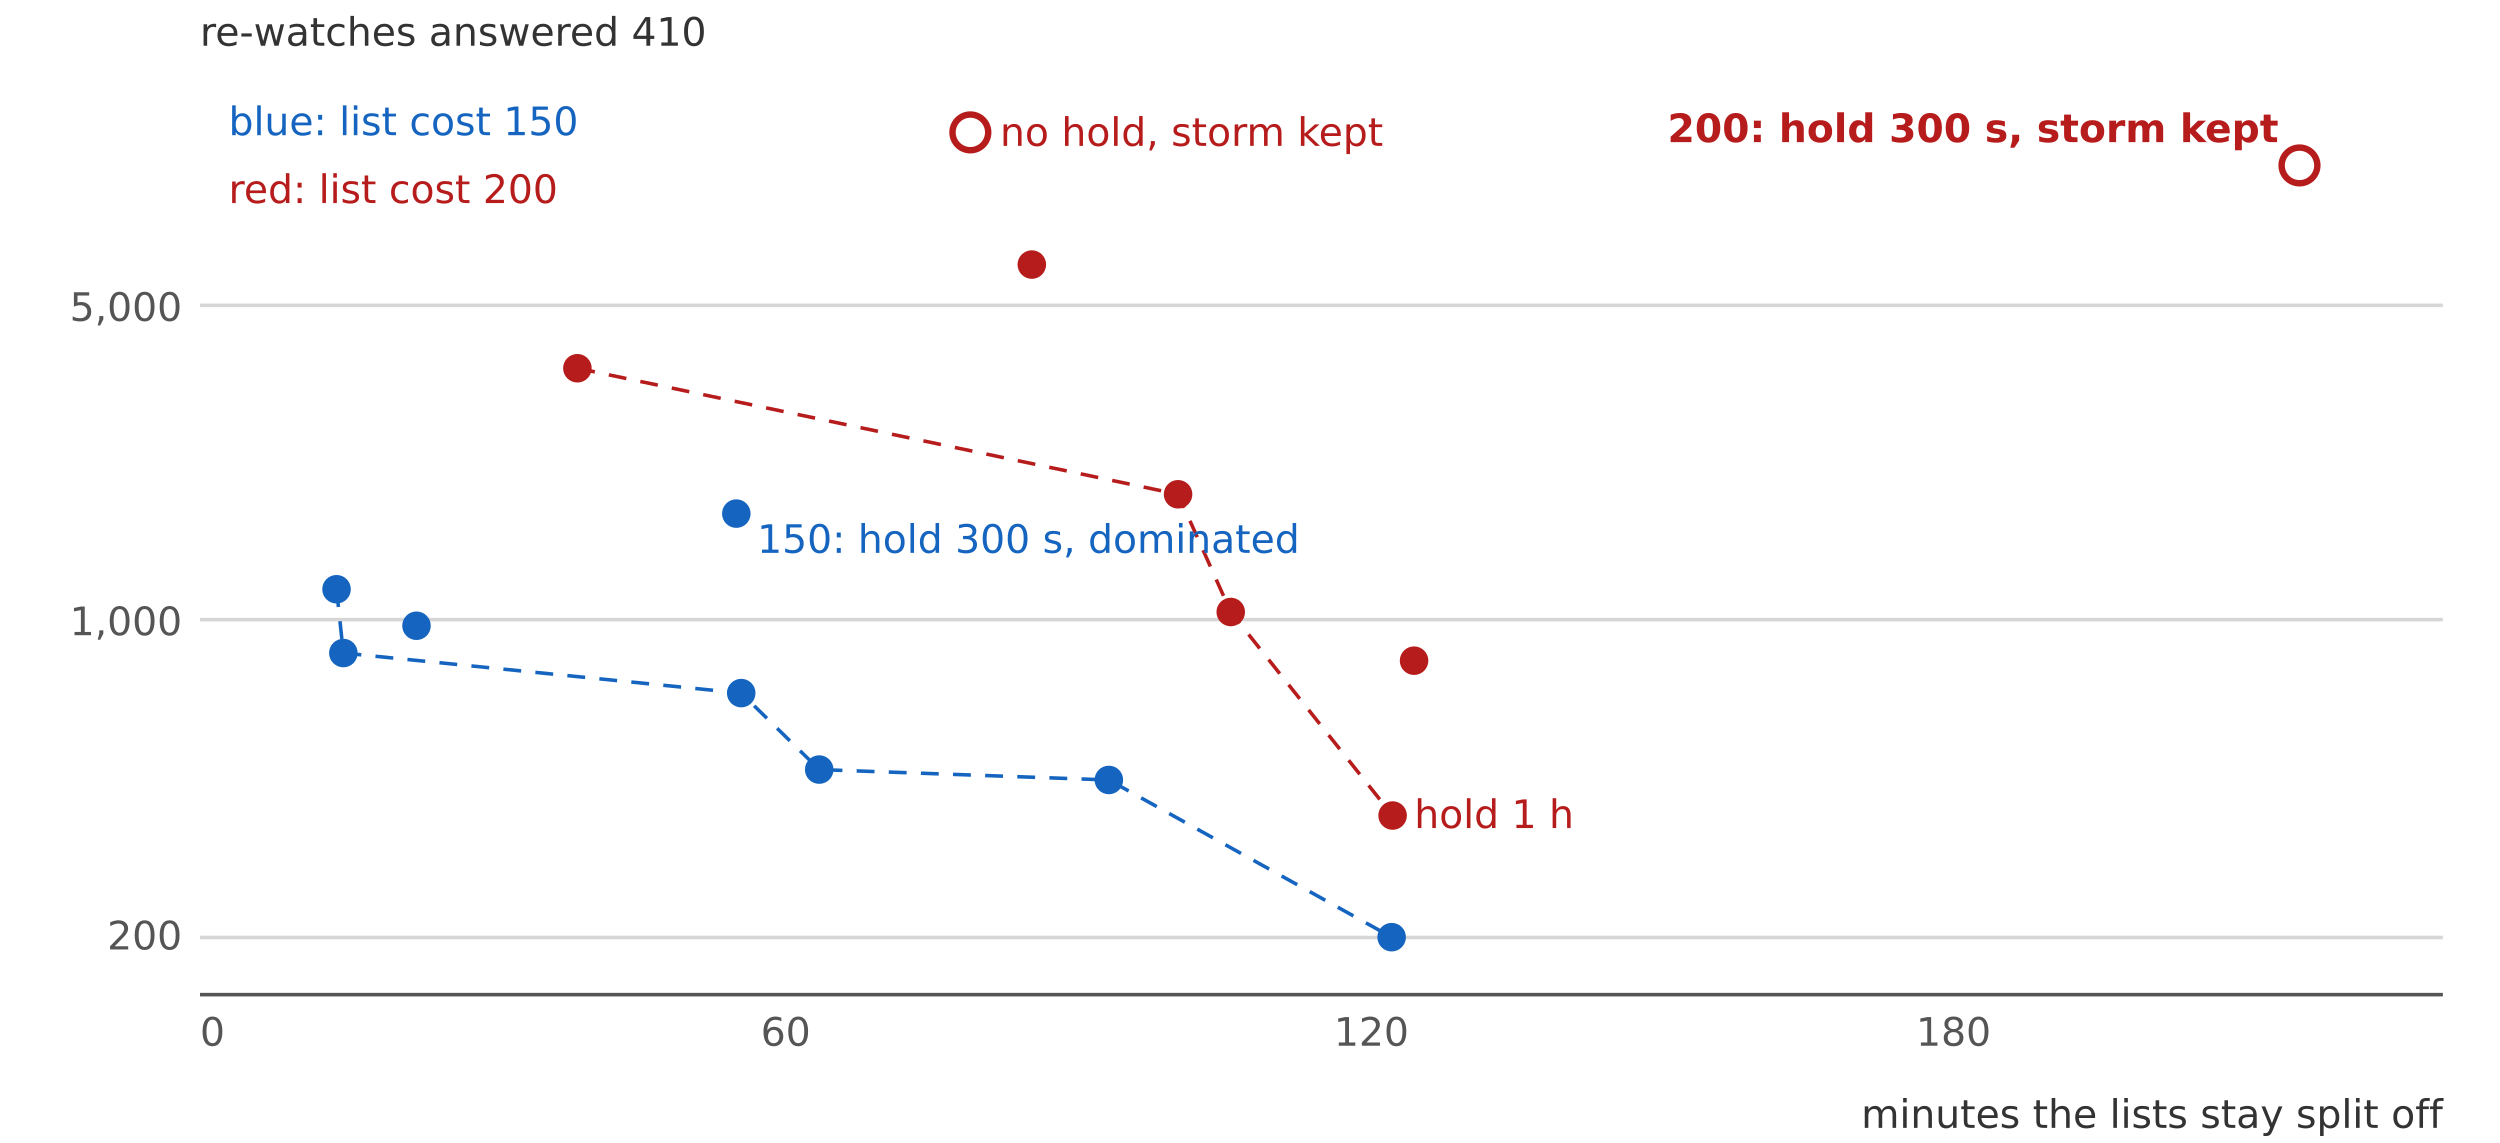
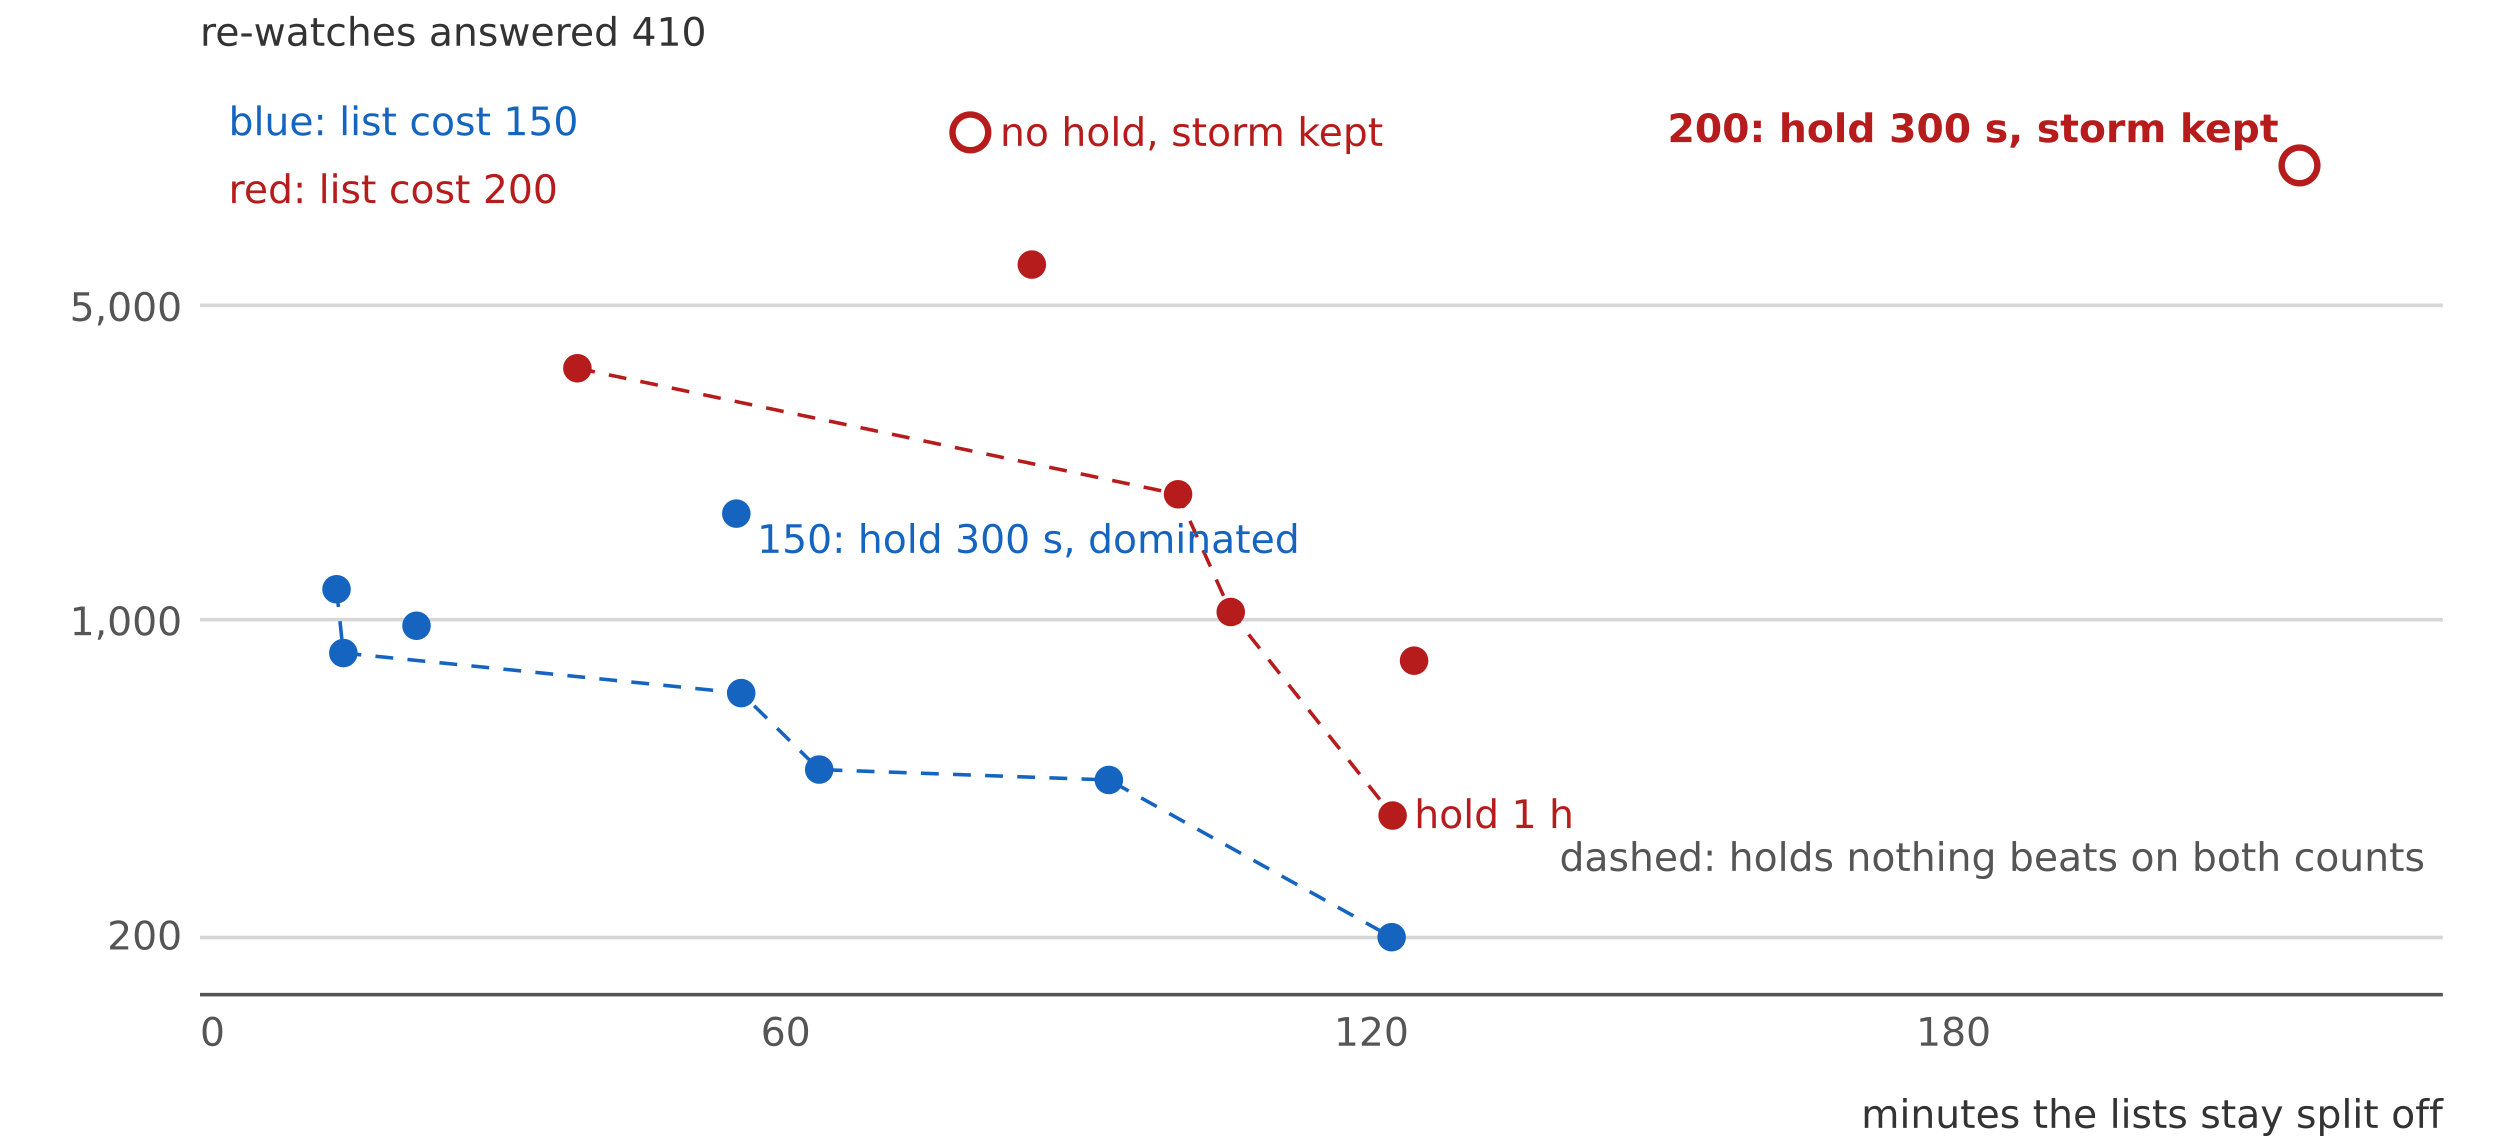
<svg xmlns="http://www.w3.org/2000/svg" viewBox="0 0 700 320" width="700" height="320" role="img" font-family="DejaVu Sans, Helvetica, Arial, sans-serif" font-size="11">
  <style>.f-ink{fill:#333}.s-ink{stroke:#333}.f-sub{fill:#555}.s-sub{stroke:#555}.f-grid{fill:#d6d6d6}.s-grid{stroke:#d6d6d6}.f-a{fill:#b71c1c}.s-a{stroke:#b71c1c}.f-b{fill:#1565c0}.s-b{stroke:#1565c0}.f-c{fill:#2e7d32}.s-c{stroke:#2e7d32}.f-d{fill:#e65100}.s-d{stroke:#e65100}.f-e{fill:#6a1b9a}.s-e{stroke:#6a1b9a}.f-g{fill:#777}.s-g{stroke:#777}.f-bg{fill:#fff}.s-bg{stroke:#fff}@media (prefers-color-scheme: dark){.f-ink{fill:#ddd}.s-ink{stroke:#ddd}.f-sub{fill:#aaa}.s-sub{stroke:#aaa}.f-grid{fill:#444}.s-grid{stroke:#444}.f-a{fill:#ef9a9a}.s-a{stroke:#ef9a9a}.f-b{fill:#8ab4f8}.s-b{stroke:#8ab4f8}.f-c{fill:#81c784}.s-c{stroke:#81c784}.f-d{fill:#ffcc80}.s-d{stroke:#ffcc80}.f-e{fill:#ce93d8}.s-e{stroke:#ce93d8}.f-g{fill:#bbb}.s-g{stroke:#bbb}.f-bg{fill:#1e1e1e}.s-bg{stroke:#1e1e1e}}</style>
  <rect x="0" y="0" width="700" height="320" class="f-bg" />
  <path d="M56.00 262.50 H684.00" class="s-grid" fill="none" />
  <text x="51.00" y="265.85" text-anchor="end" class="f-sub">200</text>
  <path d="M56.00 173.50 H684.00" class="s-grid" fill="none" />
  <text x="51.00" y="177.85" text-anchor="end" class="f-sub">1,000</text>
  <path d="M56.00 85.50 H684.00" class="s-grid" fill="none" />
  <text x="51.00" y="89.85" text-anchor="end" class="f-sub">5,000</text>
  <text x="56.00" y="292.80" text-anchor="start" class="f-sub">0</text>
  <text x="220.00" y="292.80" text-anchor="middle" class="f-sub">60</text>
  <text x="384.00" y="292.80" text-anchor="middle" class="f-sub">120</text>
  <text x="547.00" y="292.80" text-anchor="middle" class="f-sub">180</text>
  <path d="M56.00 278.50 H684.00" class="s-sub" fill="none" />
  <text x="56.00" y="12.80" text-anchor="start" class="f-ink">re-watches answered 410</text>
  <text x="684.00" y="315.80" text-anchor="end" class="f-ink">minutes the lists stay split off</text>
  <circle cx="94.23" cy="164.99" r="4" class="f-b" />
  <circle cx="96.14" cy="182.85" r="4" class="f-b" />
  <circle cx="116.62" cy="175.21" r="4" class="f-b" />
  <circle cx="206.17" cy="143.81" r="4" class="f-b" />
  <circle cx="207.54" cy="194.07" r="4" class="f-b" />
  <circle cx="229.38" cy="215.48" r="4" class="f-b" />
  <circle cx="310.48" cy="218.39" r="4" class="f-b" />
  <circle cx="389.66" cy="262.41" r="4" class="f-b" />
  <circle cx="271.70" cy="37.07" r="5" class="s-a" fill="none" stroke-width="1.8" />
  <circle cx="161.67" cy="103.11" r="4" class="f-a" />
  <circle cx="288.91" cy="74.08" r="4" class="f-a" />
  <circle cx="643.86" cy="46.32" r="5" class="s-a" fill="none" stroke-width="1.8" />
  <circle cx="329.86" cy="138.40" r="4" class="f-a" />
  <circle cx="344.61" cy="171.36" r="4" class="f-a" />
  <circle cx="395.94" cy="184.99" r="4" class="f-a" />
  <circle cx="389.93" cy="228.35" r="4" class="f-a" />
  <path d="M94.23 164.99 L96.14 182.85 L207.54 194.07 L229.38 215.48 L310.48 218.39 L389.66 262.41" class="s-b" fill="none" stroke-width="1" stroke-dasharray="5 4" />
  <path d="M161.67 103.11 L329.86 138.40 L344.61 171.36 L389.93 228.35" class="s-a" fill="none" stroke-width="1" stroke-dasharray="5 4" />
  <text x="64.00" y="37.85" text-anchor="start" class="f-b">blue: list cost 150</text>
  <text x="64.00" y="56.85" text-anchor="start" class="f-a">red: list cost 200</text>
+   <text x="679.00" y="243.85" text-anchor="end" class="f-sub">dashed: holds nothing beats on both counts</text>
  <text x="212.00" y="154.80" text-anchor="start" class="f-b">150: hold 300 s, dominated</text>
  <text x="638.00" y="39.80" text-anchor="end" class="f-a" font-weight="bold">200: hold 300 s, storm kept</text>
  <text x="280.00" y="40.85" text-anchor="start" class="f-a">no hold, storm kept</text>
  <text x="396.00" y="231.85" text-anchor="start" class="f-a">hold 1 h</text>
</svg>
